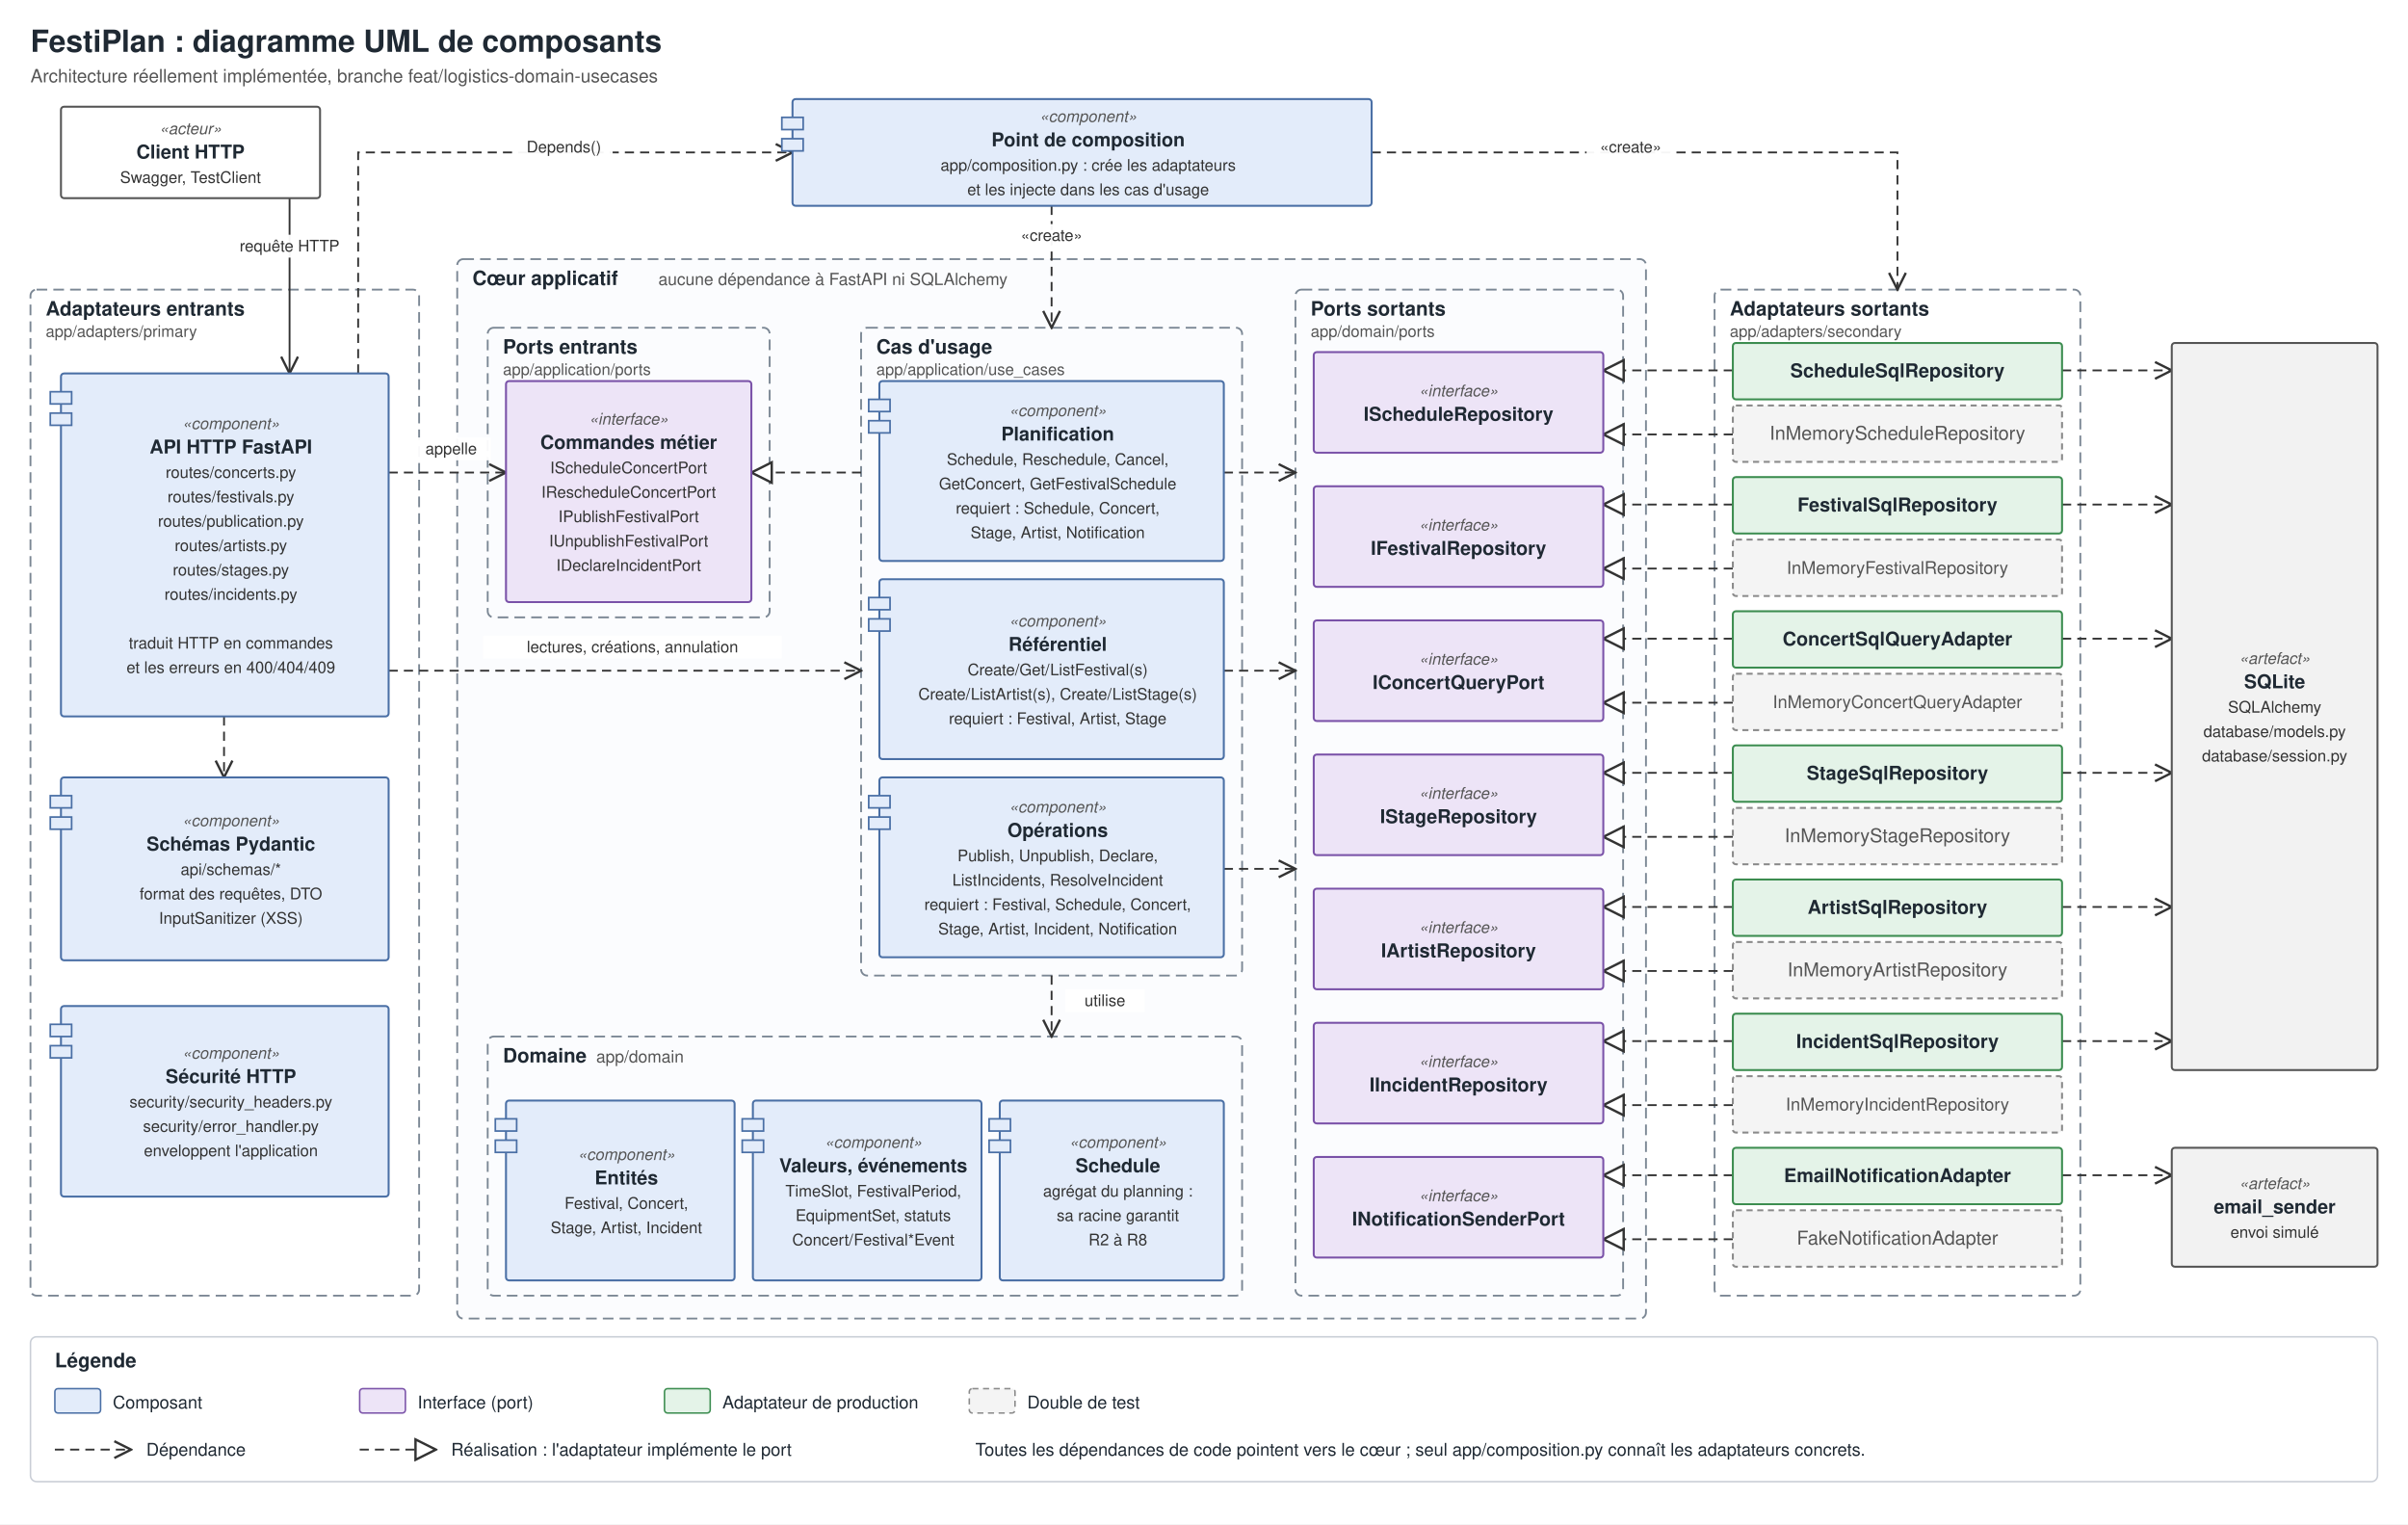
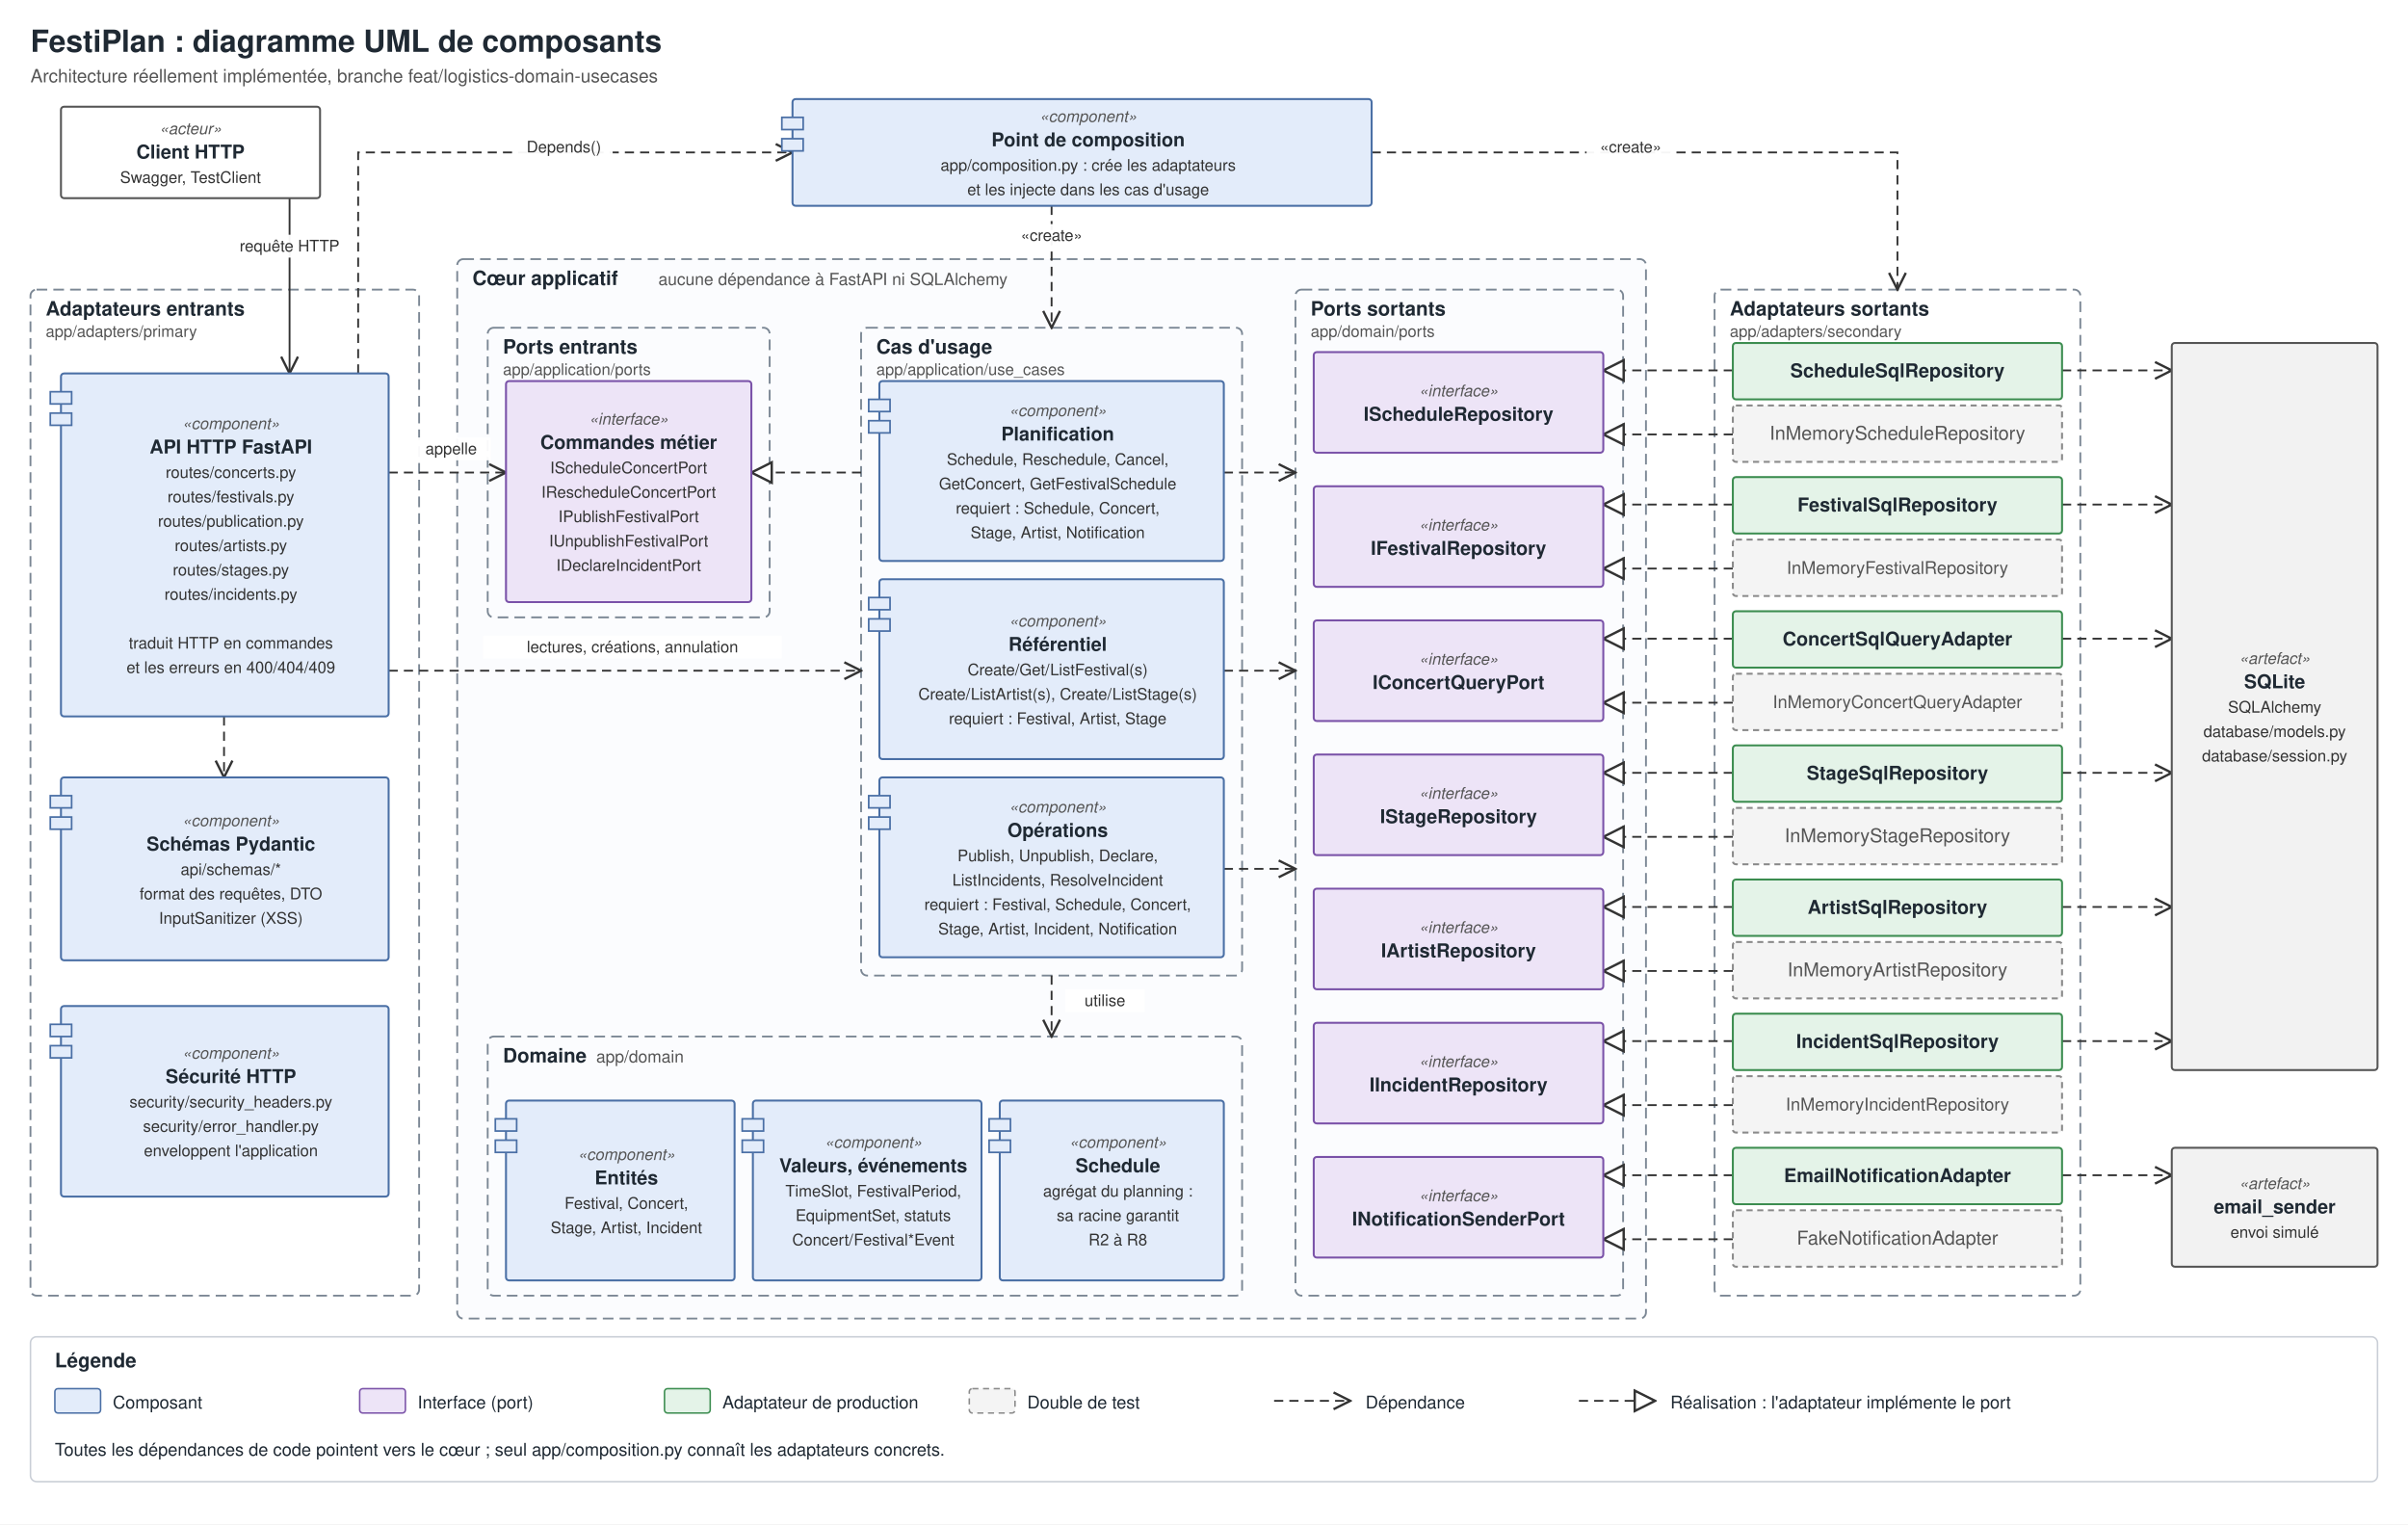
<svg xmlns="http://www.w3.org/2000/svg" viewBox="0 0 1580 1000" width="1580" height="1000" font-family="Segoe UI, Helvetica, Arial, sans-serif">
  <defs>
    <marker id="open" viewBox="0 0 12 12" refX="11" refY="6" markerWidth="11" markerHeight="11" orient="auto">
      <path d="M1,1 L11,6 L1,11" fill="none" stroke="#333" stroke-width="1.4" />
    </marker>
    <marker id="tri" viewBox="0 0 14 14" refX="13" refY="7" markerWidth="13" markerHeight="13" orient="auto">
      <path d="M1,1 L13,7 L1,13 Z" fill="#fff" stroke="#333" stroke-width="1.4" />
    </marker>
  </defs>
  <rect width="1580" height="1000" fill="#ffffff" />
  <text x="20" y="34" font-size="20" font-weight="bold" font-style="normal" fill="#1f2933" text-anchor="start">FestiPlan : diagramme UML de composants</text>
  <text x="20" y="54" font-size="12" font-weight="normal" font-style="normal" fill="#555555" text-anchor="start">Architecture réellement implémentée, branche feat/logistics-domain-usecases</text>
  <rect x="20" y="190" width="255" height="660" rx="4" fill="none" stroke="#7b8794" stroke-width="1.2" stroke-dasharray="7 4" />
  <text x="30" y="207" font-size="13" font-weight="bold" font-style="normal" fill="#1f2933" text-anchor="start">Adaptateurs entrants</text>
  <text x="30" y="221" font-size="10.5" font-weight="normal" font-style="normal" fill="#555555" text-anchor="start">app/adapters/primary</text>
  <rect x="300" y="170" width="780" height="695" rx="4" fill="#fbfcfe" stroke="#7b8794" stroke-width="1.2" stroke-dasharray="7 4" />
  <text x="310" y="187" font-size="13" font-weight="bold" font-style="normal" fill="#1f2933" text-anchor="start">Cœur applicatif</text>
  <text x="432.0" y="187" font-size="11" font-weight="normal" font-style="normal" fill="#555555" text-anchor="start">aucune dépendance à FastAPI ni SQLAlchemy</text>
  <rect x="320" y="215" width="185" height="190" rx="4" fill="none" stroke="#7b8794" stroke-width="1.2" stroke-dasharray="7 4" />
  <text x="330" y="232" font-size="13" font-weight="bold" font-style="normal" fill="#1f2933" text-anchor="start">Ports entrants</text>
  <text x="330" y="246" font-size="10.5" font-weight="normal" font-style="normal" fill="#555555" text-anchor="start">app/application/ports</text>
  <rect x="565" y="215" width="250" height="425" rx="4" fill="none" stroke="#7b8794" stroke-width="1.2" stroke-dasharray="7 4" />
  <text x="575" y="232" font-size="13" font-weight="bold" font-style="normal" fill="#1f2933" text-anchor="start">Cas d'usage</text>
  <text x="575" y="246" font-size="10.5" font-weight="normal" font-style="normal" fill="#555555" text-anchor="start">app/application/use_cases</text>
  <rect x="320" y="680" width="495" height="170" rx="4" fill="none" stroke="#7b8794" stroke-width="1.2" stroke-dasharray="7 4" />
  <text x="330" y="697" font-size="13" font-weight="bold" font-style="normal" fill="#1f2933" text-anchor="start">Domaine</text>
  <text x="391.2" y="697" font-size="11" font-weight="normal" font-style="normal" fill="#555555" text-anchor="start">app/domain</text>
  <rect x="850" y="190" width="215" height="660" rx="4" fill="none" stroke="#7b8794" stroke-width="1.2" stroke-dasharray="7 4" />
  <text x="860" y="207" font-size="13" font-weight="bold" font-style="normal" fill="#1f2933" text-anchor="start">Ports sortants</text>
  <text x="860" y="221" font-size="10.5" font-weight="normal" font-style="normal" fill="#555555" text-anchor="start">app/domain/ports</text>
  <rect x="1125" y="190" width="240" height="660" rx="4" fill="none" stroke="#7b8794" stroke-width="1.2" stroke-dasharray="7 4" />
  <text x="1135" y="207" font-size="13" font-weight="bold" font-style="normal" fill="#1f2933" text-anchor="start">Adaptateurs sortants</text>
  <text x="1135" y="221" font-size="10.5" font-weight="normal" font-style="normal" fill="#555555" text-anchor="start">app/adapters/secondary</text>
  <polyline points="1137,243 1052,243" fill="none" stroke="#333" stroke-width="1.2" stroke-dasharray="6 4" marker-end="url(#tri)" />
  <polyline points="1137,285 1052,285" fill="none" stroke="#333" stroke-width="1.2" stroke-dasharray="6 4" marker-end="url(#tri)" />
  <polyline points="1137,331 1052,331" fill="none" stroke="#333" stroke-width="1.2" stroke-dasharray="6 4" marker-end="url(#tri)" />
  <polyline points="1137,373 1052,373" fill="none" stroke="#333" stroke-width="1.2" stroke-dasharray="6 4" marker-end="url(#tri)" />
  <polyline points="1137,419 1052,419" fill="none" stroke="#333" stroke-width="1.2" stroke-dasharray="6 4" marker-end="url(#tri)" />
  <polyline points="1137,461 1052,461" fill="none" stroke="#333" stroke-width="1.2" stroke-dasharray="6 4" marker-end="url(#tri)" />
  <polyline points="1137,507 1052,507" fill="none" stroke="#333" stroke-width="1.2" stroke-dasharray="6 4" marker-end="url(#tri)" />
  <polyline points="1137,549 1052,549" fill="none" stroke="#333" stroke-width="1.2" stroke-dasharray="6 4" marker-end="url(#tri)" />
  <polyline points="1137,595 1052,595" fill="none" stroke="#333" stroke-width="1.2" stroke-dasharray="6 4" marker-end="url(#tri)" />
  <polyline points="1137,637 1052,637" fill="none" stroke="#333" stroke-width="1.2" stroke-dasharray="6 4" marker-end="url(#tri)" />
  <polyline points="1137,683 1052,683" fill="none" stroke="#333" stroke-width="1.2" stroke-dasharray="6 4" marker-end="url(#tri)" />
  <polyline points="1137,725 1052,725" fill="none" stroke="#333" stroke-width="1.2" stroke-dasharray="6 4" marker-end="url(#tri)" />
  <polyline points="1137,771 1052,771" fill="none" stroke="#333" stroke-width="1.2" stroke-dasharray="6 4" marker-end="url(#tri)" />
  <polyline points="1137,813 1052,813" fill="none" stroke="#333" stroke-width="1.2" stroke-dasharray="6 4" marker-end="url(#tri)" />
  <polyline points="1353,243 1425,243" fill="none" stroke="#333" stroke-width="1.2" stroke-dasharray="6 4" marker-end="url(#open)" />
  <polyline points="1353,331 1425,331" fill="none" stroke="#333" stroke-width="1.2" stroke-dasharray="6 4" marker-end="url(#open)" />
  <polyline points="1353,419 1425,419" fill="none" stroke="#333" stroke-width="1.2" stroke-dasharray="6 4" marker-end="url(#open)" />
  <polyline points="1353,507 1425,507" fill="none" stroke="#333" stroke-width="1.2" stroke-dasharray="6 4" marker-end="url(#open)" />
  <polyline points="1353,595 1425,595" fill="none" stroke="#333" stroke-width="1.2" stroke-dasharray="6 4" marker-end="url(#open)" />
  <polyline points="1353,683 1425,683" fill="none" stroke="#333" stroke-width="1.2" stroke-dasharray="6 4" marker-end="url(#open)" />
  <polyline points="1353,771 1425,771" fill="none" stroke="#333" stroke-width="1.2" stroke-dasharray="6 4" marker-end="url(#open)" />
  <polyline points="190,130 190,245" fill="none" stroke="#333" stroke-width="1.2" marker-end="url(#open)" />
  <polyline points="235,245 235,100 520,100" fill="none" stroke="#333" stroke-width="1.2" stroke-dasharray="6 4" marker-end="url(#open)" />
  <polyline points="255,310 332,310" fill="none" stroke="#333" stroke-width="1.2" stroke-dasharray="6 4" marker-end="url(#open)" />
  <polyline points="255,440 565,440" fill="none" stroke="#333" stroke-width="1.2" stroke-dasharray="6 4" marker-end="url(#open)" />
  <polyline points="147,470 147,510" fill="none" stroke="#333" stroke-width="1.2" stroke-dasharray="6 4" marker-end="url(#open)" />
  <polyline points="565,310 493,310" fill="none" stroke="#333" stroke-width="1.2" stroke-dasharray="6 4" marker-end="url(#tri)" />
  <polyline points="690,135 690,215" fill="none" stroke="#333" stroke-width="1.2" stroke-dasharray="6 4" marker-end="url(#open)" />
  <polyline points="900,100 1245,100 1245,190" fill="none" stroke="#333" stroke-width="1.2" stroke-dasharray="6 4" marker-end="url(#open)" />
  <polyline points="803,310 850,310" fill="none" stroke="#333" stroke-width="1.2" stroke-dasharray="6 4" marker-end="url(#open)" />
  <polyline points="803,440 850,440" fill="none" stroke="#333" stroke-width="1.2" stroke-dasharray="6 4" marker-end="url(#open)" />
  <polyline points="803,570 850,570" fill="none" stroke="#333" stroke-width="1.2" stroke-dasharray="6 4" marker-end="url(#open)" />
  <polyline points="690,640 690,680" fill="none" stroke="#333" stroke-width="1.2" stroke-dasharray="6 4" marker-end="url(#open)" />
  <rect x="40" y="70" width="170" height="60" rx="2" fill="#ffffff" stroke="#555555" stroke-width="1.3" />
  <text x="125.0" y="88.0" font-size="10.5" font-weight="normal" font-style="italic" fill="#555555" text-anchor="middle">«acteur»</text>
  <text x="125.0" y="104.0" font-size="12.5" font-weight="bold" font-style="normal" fill="#1f2933" text-anchor="middle">Client HTTP</text>
  <text x="125.0" y="120.0" font-size="10.5" font-weight="normal" font-style="normal" fill="#333333" text-anchor="middle">Swagger, TestClient</text>
  <rect x="520" y="65" width="380" height="70" rx="2" fill="#e3ecfa" stroke="#4a6fa5" stroke-width="1.3" />
  <rect x="513" y="77" width="14" height="8" fill="#e3ecfa" stroke="#4a6fa5" stroke-width="1.1" />
  <rect x="513" y="91" width="14" height="8" fill="#e3ecfa" stroke="#4a6fa5" stroke-width="1.1" />
  <text x="714.0" y="80.0" font-size="10.5" font-weight="normal" font-style="italic" fill="#555555" text-anchor="middle">«component»</text>
  <text x="714.0" y="96.0" font-size="12.5" font-weight="bold" font-style="normal" fill="#1f2933" text-anchor="middle">Point de composition</text>
  <text x="714.0" y="112.0" font-size="10.5" font-weight="normal" font-style="normal" fill="#333333" text-anchor="middle">app/composition.py : crée les adaptateurs</text>
  <text x="714.0" y="128.0" font-size="10.5" font-weight="normal" font-style="normal" fill="#333333" text-anchor="middle">et les injecte dans les cas d'usage</text>
  <rect x="40" y="245" width="215" height="225" rx="2" fill="#e3ecfa" stroke="#4a6fa5" stroke-width="1.3" />
  <rect x="33" y="257" width="14" height="8" fill="#e3ecfa" stroke="#4a6fa5" stroke-width="1.1" />
  <rect x="33" y="271" width="14" height="8" fill="#e3ecfa" stroke="#4a6fa5" stroke-width="1.1" />
  <text x="151.5" y="281.5" font-size="10.5" font-weight="normal" font-style="italic" fill="#555555" text-anchor="middle">«component»</text>
  <text x="151.5" y="297.5" font-size="12.5" font-weight="bold" font-style="normal" fill="#1f2933" text-anchor="middle">API HTTP FastAPI</text>
  <text x="151.5" y="313.5" font-size="10.5" font-weight="normal" font-style="normal" fill="#333333" text-anchor="middle">routes/concerts.py</text>
  <text x="151.5" y="329.5" font-size="10.5" font-weight="normal" font-style="normal" fill="#333333" text-anchor="middle">routes/festivals.py</text>
  <text x="151.5" y="345.5" font-size="10.5" font-weight="normal" font-style="normal" fill="#333333" text-anchor="middle">routes/publication.py</text>
  <text x="151.5" y="361.5" font-size="10.5" font-weight="normal" font-style="normal" fill="#333333" text-anchor="middle">routes/artists.py</text>
  <text x="151.5" y="377.5" font-size="10.5" font-weight="normal" font-style="normal" fill="#333333" text-anchor="middle">routes/stages.py</text>
  <text x="151.5" y="393.5" font-size="10.5" font-weight="normal" font-style="normal" fill="#333333" text-anchor="middle">routes/incidents.py</text>
  <text x="151.5" y="425.5" font-size="10.5" font-weight="normal" font-style="normal" fill="#333333" text-anchor="middle">traduit HTTP en commandes</text>
  <text x="151.5" y="441.5" font-size="10.5" font-weight="normal" font-style="normal" fill="#333333" text-anchor="middle">et les erreurs en 400/404/409</text>
  <rect x="40" y="510" width="215" height="120" rx="2" fill="#e3ecfa" stroke="#4a6fa5" stroke-width="1.3" />
  <rect x="33" y="522" width="14" height="8" fill="#e3ecfa" stroke="#4a6fa5" stroke-width="1.1" />
  <rect x="33" y="536" width="14" height="8" fill="#e3ecfa" stroke="#4a6fa5" stroke-width="1.1" />
  <text x="151.5" y="542.0" font-size="10.5" font-weight="normal" font-style="italic" fill="#555555" text-anchor="middle">«component»</text>
  <text x="151.5" y="558.0" font-size="12.5" font-weight="bold" font-style="normal" fill="#1f2933" text-anchor="middle">Schémas Pydantic</text>
  <text x="151.5" y="574.0" font-size="10.5" font-weight="normal" font-style="normal" fill="#333333" text-anchor="middle">api/schemas/*</text>
  <text x="151.5" y="590.0" font-size="10.5" font-weight="normal" font-style="normal" fill="#333333" text-anchor="middle">format des requêtes, DTO</text>
  <text x="151.5" y="606.0" font-size="10.5" font-weight="normal" font-style="normal" fill="#333333" text-anchor="middle">InputSanitizer (XSS)</text>
  <rect x="40" y="660" width="215" height="125" rx="2" fill="#e3ecfa" stroke="#4a6fa5" stroke-width="1.3" />
  <rect x="33" y="672" width="14" height="8" fill="#e3ecfa" stroke="#4a6fa5" stroke-width="1.1" />
  <rect x="33" y="686" width="14" height="8" fill="#e3ecfa" stroke="#4a6fa5" stroke-width="1.1" />
  <text x="151.5" y="694.5" font-size="10.5" font-weight="normal" font-style="italic" fill="#555555" text-anchor="middle">«component»</text>
  <text x="151.5" y="710.5" font-size="12.5" font-weight="bold" font-style="normal" fill="#1f2933" text-anchor="middle">Sécurité HTTP</text>
  <text x="151.5" y="726.5" font-size="10.5" font-weight="normal" font-style="normal" fill="#333333" text-anchor="middle">security/security_headers.py</text>
  <text x="151.5" y="742.5" font-size="10.5" font-weight="normal" font-style="normal" fill="#333333" text-anchor="middle">security/error_handler.py</text>
  <text x="151.5" y="758.5" font-size="10.5" font-weight="normal" font-style="normal" fill="#333333" text-anchor="middle">enveloppent l'application</text>
  <rect x="332" y="250" width="161" height="145" rx="2" fill="#ede4f7" stroke="#7a52a8" stroke-width="1.3" />
  <text x="412.5" y="278.5" font-size="10.5" font-weight="normal" font-style="italic" fill="#555555" text-anchor="middle">«interface»</text>
  <text x="412.5" y="294.5" font-size="12.5" font-weight="bold" font-style="normal" fill="#1f2933" text-anchor="middle">Commandes métier</text>
  <text x="412.5" y="310.5" font-size="10.5" font-weight="normal" font-style="normal" fill="#333333" text-anchor="middle">IScheduleConcertPort</text>
  <text x="412.5" y="326.5" font-size="10.5" font-weight="normal" font-style="normal" fill="#333333" text-anchor="middle">IRescheduleConcertPort</text>
  <text x="412.5" y="342.5" font-size="10.5" font-weight="normal" font-style="normal" fill="#333333" text-anchor="middle">IPublishFestivalPort</text>
  <text x="412.5" y="358.5" font-size="10.5" font-weight="normal" font-style="normal" fill="#333333" text-anchor="middle">IUnpublishFestivalPort</text>
  <text x="412.5" y="374.5" font-size="10.5" font-weight="normal" font-style="normal" fill="#333333" text-anchor="middle">IDeclareIncidentPort</text>
  <rect x="577" y="250" width="226" height="118" rx="2" fill="#e3ecfa" stroke="#4a6fa5" stroke-width="1.3" />
  <rect x="570" y="262" width="14" height="8" fill="#e3ecfa" stroke="#4a6fa5" stroke-width="1.1" />
  <rect x="570" y="276" width="14" height="8" fill="#e3ecfa" stroke="#4a6fa5" stroke-width="1.1" />
  <text x="694.0" y="273.0" font-size="10.5" font-weight="normal" font-style="italic" fill="#555555" text-anchor="middle">«component»</text>
  <text x="694.0" y="289.0" font-size="12.5" font-weight="bold" font-style="normal" fill="#1f2933" text-anchor="middle">Planification</text>
  <text x="694.0" y="305.0" font-size="10.5" font-weight="normal" font-style="normal" fill="#333333" text-anchor="middle">Schedule, Reschedule, Cancel,</text>
  <text x="694.0" y="321.0" font-size="10.5" font-weight="normal" font-style="normal" fill="#333333" text-anchor="middle">GetConcert, GetFestivalSchedule</text>
  <text x="694.0" y="337.0" font-size="10.5" font-weight="normal" font-style="normal" fill="#333333" text-anchor="middle">requiert : Schedule, Concert,</text>
  <text x="694.0" y="353.0" font-size="10.5" font-weight="normal" font-style="normal" fill="#333333" text-anchor="middle">Stage, Artist, Notification</text>
  <rect x="577" y="380" width="226" height="118" rx="2" fill="#e3ecfa" stroke="#4a6fa5" stroke-width="1.3" />
  <rect x="570" y="392" width="14" height="8" fill="#e3ecfa" stroke="#4a6fa5" stroke-width="1.1" />
  <rect x="570" y="406" width="14" height="8" fill="#e3ecfa" stroke="#4a6fa5" stroke-width="1.1" />
  <text x="694.0" y="411.0" font-size="10.5" font-weight="normal" font-style="italic" fill="#555555" text-anchor="middle">«component»</text>
  <text x="694.0" y="427.0" font-size="12.5" font-weight="bold" font-style="normal" fill="#1f2933" text-anchor="middle">Référentiel</text>
  <text x="694.0" y="443.0" font-size="10.5" font-weight="normal" font-style="normal" fill="#333333" text-anchor="middle">Create/Get/ListFestival(s)</text>
  <text x="694.0" y="459.0" font-size="10.5" font-weight="normal" font-style="normal" fill="#333333" text-anchor="middle">Create/ListArtist(s), Create/ListStage(s)</text>
  <text x="694.0" y="475.0" font-size="10.5" font-weight="normal" font-style="normal" fill="#333333" text-anchor="middle">requiert : Festival, Artist, Stage</text>
  <rect x="577" y="510" width="226" height="118" rx="2" fill="#e3ecfa" stroke="#4a6fa5" stroke-width="1.3" />
  <rect x="570" y="522" width="14" height="8" fill="#e3ecfa" stroke="#4a6fa5" stroke-width="1.1" />
  <rect x="570" y="536" width="14" height="8" fill="#e3ecfa" stroke="#4a6fa5" stroke-width="1.1" />
  <text x="694.0" y="533.0" font-size="10.5" font-weight="normal" font-style="italic" fill="#555555" text-anchor="middle">«component»</text>
  <text x="694.0" y="549.0" font-size="12.5" font-weight="bold" font-style="normal" fill="#1f2933" text-anchor="middle">Opérations</text>
  <text x="694.0" y="565.0" font-size="10.5" font-weight="normal" font-style="normal" fill="#333333" text-anchor="middle">Publish, Unpublish, Declare,</text>
  <text x="694.0" y="581.0" font-size="10.5" font-weight="normal" font-style="normal" fill="#333333" text-anchor="middle">ListIncidents, ResolveIncident</text>
  <text x="694.0" y="597.0" font-size="10.5" font-weight="normal" font-style="normal" fill="#333333" text-anchor="middle">requiert : Festival, Schedule, Concert,</text>
  <text x="694.0" y="613.0" font-size="10.5" font-weight="normal" font-style="normal" fill="#333333" text-anchor="middle">Stage, Artist, Incident, Notification</text>
  <rect x="332" y="722" width="150" height="118" rx="2" fill="#e3ecfa" stroke="#4a6fa5" stroke-width="1.3" />
  <rect x="325" y="734" width="14" height="8" fill="#e3ecfa" stroke="#4a6fa5" stroke-width="1.1" />
  <rect x="325" y="748" width="14" height="8" fill="#e3ecfa" stroke="#4a6fa5" stroke-width="1.1" />
  <text x="411.0" y="761.0" font-size="10.5" font-weight="normal" font-style="italic" fill="#555555" text-anchor="middle">«component»</text>
  <text x="411.0" y="777.0" font-size="12.5" font-weight="bold" font-style="normal" fill="#1f2933" text-anchor="middle">Entités</text>
  <text x="411.0" y="793.0" font-size="10.5" font-weight="normal" font-style="normal" fill="#333333" text-anchor="middle">Festival, Concert,</text>
  <text x="411.0" y="809.0" font-size="10.5" font-weight="normal" font-style="normal" fill="#333333" text-anchor="middle">Stage, Artist, Incident</text>
  <rect x="494" y="722" width="150" height="118" rx="2" fill="#e3ecfa" stroke="#4a6fa5" stroke-width="1.3" />
  <rect x="487" y="734" width="14" height="8" fill="#e3ecfa" stroke="#4a6fa5" stroke-width="1.1" />
  <rect x="487" y="748" width="14" height="8" fill="#e3ecfa" stroke="#4a6fa5" stroke-width="1.1" />
  <text x="573.0" y="753.0" font-size="10.5" font-weight="normal" font-style="italic" fill="#555555" text-anchor="middle">«component»</text>
  <text x="573.0" y="769.0" font-size="12.5" font-weight="bold" font-style="normal" fill="#1f2933" text-anchor="middle">Valeurs, événements</text>
  <text x="573.0" y="785.0" font-size="10.5" font-weight="normal" font-style="normal" fill="#333333" text-anchor="middle">TimeSlot, FestivalPeriod,</text>
  <text x="573.0" y="801.0" font-size="10.5" font-weight="normal" font-style="normal" fill="#333333" text-anchor="middle">EquipmentSet, statuts</text>
  <text x="573.0" y="817.0" font-size="10.5" font-weight="normal" font-style="normal" fill="#333333" text-anchor="middle">Concert/Festival*Event</text>
  <rect x="656" y="722" width="147" height="118" rx="2" fill="#e3ecfa" stroke="#4a6fa5" stroke-width="1.3" />
  <rect x="649" y="734" width="14" height="8" fill="#e3ecfa" stroke="#4a6fa5" stroke-width="1.1" />
  <rect x="649" y="748" width="14" height="8" fill="#e3ecfa" stroke="#4a6fa5" stroke-width="1.1" />
  <text x="733.5" y="753.0" font-size="10.5" font-weight="normal" font-style="italic" fill="#555555" text-anchor="middle">«component»</text>
  <text x="733.5" y="769.0" font-size="12.5" font-weight="bold" font-style="normal" fill="#1f2933" text-anchor="middle">Schedule</text>
  <text x="733.5" y="785.0" font-size="10.5" font-weight="normal" font-style="normal" fill="#333333" text-anchor="middle">agrégat du planning :</text>
  <text x="733.5" y="801.0" font-size="10.5" font-weight="normal" font-style="normal" fill="#333333" text-anchor="middle">sa racine garantit</text>
  <text x="733.5" y="817.0" font-size="10.5" font-weight="normal" font-style="normal" fill="#333333" text-anchor="middle">R2 à R8</text>
  <rect x="862" y="231" width="190" height="66" rx="2" fill="#ede4f7" stroke="#7a52a8" stroke-width="1.3" />
  <text x="957.0" y="260.0" font-size="10.5" font-weight="normal" font-style="italic" fill="#555555" text-anchor="middle">«interface»</text>
  <text x="957.0" y="276.0" font-size="12.5" font-weight="bold" font-style="normal" fill="#1f2933" text-anchor="middle">IScheduleRepository</text>
  <rect x="1137" y="225" width="216" height="37" rx="2" fill="#e4f3e8" stroke="#3c8d50" stroke-width="1.3" />
  <text x="1245.0" y="247.5" font-size="12.5" font-weight="bold" font-style="normal" fill="#1f2933" text-anchor="middle">ScheduleSqlRepository</text>
  <rect x="1137" y="266" width="216" height="37" rx="2" fill="#f4f4f4" stroke="#8a8a8a" stroke-width="1.3" stroke-dasharray="4 3" />
  <text x="1245.0" y="288.5" font-size="12.5" font-weight="normal" font-style="normal" fill="#555555" text-anchor="middle">InMemoryScheduleRepository</text>
  <rect x="862" y="319" width="190" height="66" rx="2" fill="#ede4f7" stroke="#7a52a8" stroke-width="1.3" />
  <text x="957.0" y="348.0" font-size="10.5" font-weight="normal" font-style="italic" fill="#555555" text-anchor="middle">«interface»</text>
  <text x="957.0" y="364.0" font-size="12.5" font-weight="bold" font-style="normal" fill="#1f2933" text-anchor="middle">IFestivalRepository</text>
  <rect x="1137" y="313" width="216" height="37" rx="2" fill="#e4f3e8" stroke="#3c8d50" stroke-width="1.3" />
  <text x="1245.0" y="335.5" font-size="12.5" font-weight="bold" font-style="normal" fill="#1f2933" text-anchor="middle">FestivalSqlRepository</text>
  <rect x="1137" y="354" width="216" height="37" rx="2" fill="#f4f4f4" stroke="#8a8a8a" stroke-width="1.3" stroke-dasharray="4 3" />
  <text x="1245.0" y="376.5" font-size="11.5" font-weight="normal" font-style="normal" fill="#555555" text-anchor="middle">InMemoryFestivalRepository</text>
  <rect x="862" y="407" width="190" height="66" rx="2" fill="#ede4f7" stroke="#7a52a8" stroke-width="1.3" />
  <text x="957.0" y="436.0" font-size="10.5" font-weight="normal" font-style="italic" fill="#555555" text-anchor="middle">«interface»</text>
  <text x="957.0" y="452.0" font-size="12.5" font-weight="bold" font-style="normal" fill="#1f2933" text-anchor="middle">IConcertQueryPort</text>
  <rect x="1137" y="401" width="216" height="37" rx="2" fill="#e4f3e8" stroke="#3c8d50" stroke-width="1.3" />
  <text x="1245.0" y="423.5" font-size="12.5" font-weight="bold" font-style="normal" fill="#1f2933" text-anchor="middle">ConcertSqlQueryAdapter</text>
  <rect x="1137" y="442" width="216" height="37" rx="2" fill="#f4f4f4" stroke="#8a8a8a" stroke-width="1.3" stroke-dasharray="4 3" />
  <text x="1245.0" y="464.5" font-size="11.5" font-weight="normal" font-style="normal" fill="#555555" text-anchor="middle">InMemoryConcertQueryAdapter</text>
  <rect x="862" y="495" width="190" height="66" rx="2" fill="#ede4f7" stroke="#7a52a8" stroke-width="1.3" />
  <text x="957.0" y="524.0" font-size="10.5" font-weight="normal" font-style="italic" fill="#555555" text-anchor="middle">«interface»</text>
  <text x="957.0" y="540.0" font-size="12.5" font-weight="bold" font-style="normal" fill="#1f2933" text-anchor="middle">IStageRepository</text>
  <rect x="1137" y="489" width="216" height="37" rx="2" fill="#e4f3e8" stroke="#3c8d50" stroke-width="1.3" />
  <text x="1245.0" y="511.5" font-size="12.5" font-weight="bold" font-style="normal" fill="#1f2933" text-anchor="middle">StageSqlRepository</text>
  <rect x="1137" y="530" width="216" height="37" rx="2" fill="#f4f4f4" stroke="#8a8a8a" stroke-width="1.3" stroke-dasharray="4 3" />
  <text x="1245.0" y="552.5" font-size="12.5" font-weight="normal" font-style="normal" fill="#555555" text-anchor="middle">InMemoryStageRepository</text>
  <rect x="862" y="583" width="190" height="66" rx="2" fill="#ede4f7" stroke="#7a52a8" stroke-width="1.3" />
  <text x="957.0" y="612.0" font-size="10.5" font-weight="normal" font-style="italic" fill="#555555" text-anchor="middle">«interface»</text>
  <text x="957.0" y="628.0" font-size="12.5" font-weight="bold" font-style="normal" fill="#1f2933" text-anchor="middle">IArtistRepository</text>
  <rect x="1137" y="577" width="216" height="37" rx="2" fill="#e4f3e8" stroke="#3c8d50" stroke-width="1.3" />
  <text x="1245.0" y="599.5" font-size="12.5" font-weight="bold" font-style="normal" fill="#1f2933" text-anchor="middle">ArtistSqlRepository</text>
  <rect x="1137" y="618" width="216" height="37" rx="2" fill="#f4f4f4" stroke="#8a8a8a" stroke-width="1.3" stroke-dasharray="4 3" />
  <text x="1245.0" y="640.5" font-size="12.5" font-weight="normal" font-style="normal" fill="#555555" text-anchor="middle">InMemoryArtistRepository</text>
  <rect x="862" y="671" width="190" height="66" rx="2" fill="#ede4f7" stroke="#7a52a8" stroke-width="1.3" />
  <text x="957.0" y="700.0" font-size="10.5" font-weight="normal" font-style="italic" fill="#555555" text-anchor="middle">«interface»</text>
  <text x="957.0" y="716.0" font-size="12.5" font-weight="bold" font-style="normal" fill="#1f2933" text-anchor="middle">IIncidentRepository</text>
  <rect x="1137" y="665" width="216" height="37" rx="2" fill="#e4f3e8" stroke="#3c8d50" stroke-width="1.3" />
  <text x="1245.0" y="687.5" font-size="12.5" font-weight="bold" font-style="normal" fill="#1f2933" text-anchor="middle">IncidentSqlRepository</text>
  <rect x="1137" y="706" width="216" height="37" rx="2" fill="#f4f4f4" stroke="#8a8a8a" stroke-width="1.3" stroke-dasharray="4 3" />
  <text x="1245.0" y="728.5" font-size="11.5" font-weight="normal" font-style="normal" fill="#555555" text-anchor="middle">InMemoryIncidentRepository</text>
  <rect x="862" y="759" width="190" height="66" rx="2" fill="#ede4f7" stroke="#7a52a8" stroke-width="1.3" />
  <text x="957.0" y="788.0" font-size="10.5" font-weight="normal" font-style="italic" fill="#555555" text-anchor="middle">«interface»</text>
  <text x="957.0" y="804.0" font-size="12.5" font-weight="bold" font-style="normal" fill="#1f2933" text-anchor="middle">INotificationSenderPort</text>
  <rect x="1137" y="753" width="216" height="37" rx="2" fill="#e4f3e8" stroke="#3c8d50" stroke-width="1.3" />
  <text x="1245.0" y="775.5" font-size="12.5" font-weight="bold" font-style="normal" fill="#1f2933" text-anchor="middle">EmailNotificationAdapter</text>
  <rect x="1137" y="794" width="216" height="37" rx="2" fill="#f4f4f4" stroke="#8a8a8a" stroke-width="1.3" stroke-dasharray="4 3" />
  <text x="1245.0" y="816.5" font-size="12.5" font-weight="normal" font-style="normal" fill="#555555" text-anchor="middle">FakeNotificationAdapter</text>
  <rect x="1425" y="225" width="135" height="477" rx="2" fill="#f2f2f2" stroke="#555555" stroke-width="1.3" />
  <text x="1492.5" y="435.5" font-size="10.5" font-weight="normal" font-style="italic" fill="#555555" text-anchor="middle">«artefact»</text>
  <text x="1492.5" y="451.5" font-size="12.5" font-weight="bold" font-style="normal" fill="#1f2933" text-anchor="middle">SQLite</text>
  <text x="1492.5" y="467.5" font-size="10.5" font-weight="normal" font-style="normal" fill="#333333" text-anchor="middle">SQLAlchemy</text>
  <text x="1492.5" y="483.5" font-size="10.5" font-weight="normal" font-style="normal" fill="#333333" text-anchor="middle">database/models.py</text>
  <text x="1492.5" y="499.5" font-size="10.5" font-weight="normal" font-style="normal" fill="#333333" text-anchor="middle">database/session.py</text>
  <rect x="1425" y="753" width="135" height="78" rx="2" fill="#f2f2f2" stroke="#555555" stroke-width="1.3" />
  <text x="1492.5" y="780.0" font-size="10.5" font-weight="normal" font-style="italic" fill="#555555" text-anchor="middle">«artefact»</text>
  <text x="1492.5" y="796.0" font-size="12.5" font-weight="bold" font-style="normal" fill="#1f2933" text-anchor="middle">email_sender</text>
  <text x="1492.5" y="812.0" font-size="10.5" font-weight="normal" font-style="normal" fill="#333333" text-anchor="middle">envoi simulé</text>
  <rect x="149.0" y="154" width="82" height="15" fill="#ffffff" fill-opacity="0.95" />
  <text x="190" y="165" font-size="10.5" font-weight="normal" font-style="normal" fill="#333333" text-anchor="middle">requête HTTP</text>
  <rect x="338.0" y="89" width="64" height="15" fill="#ffffff" fill-opacity="0.95" />
  <text x="370" y="100" font-size="10.5" font-weight="normal" font-style="normal" fill="#333333" text-anchor="middle">Depends()</text>
  <rect x="270.0" y="287" width="52" height="15" fill="#ffffff" fill-opacity="0.95" />
  <text x="296" y="298" font-size="10.5" font-weight="normal" font-style="normal" fill="#333333" text-anchor="middle">appelle</text>
  <rect x="317.0" y="417" width="196" height="15" fill="#ffffff" fill-opacity="0.95" />
  <text x="415" y="428" font-size="10.5" font-weight="normal" font-style="normal" fill="#333333" text-anchor="middle">lectures, créations, annulation</text>
  <rect x="661.0" y="147" width="58" height="15" fill="#ffffff" fill-opacity="0.95" />
  <text x="690" y="158" font-size="10.5" font-weight="normal" font-style="normal" fill="#333333" text-anchor="middle">«create»</text>
  <rect x="1041.0" y="89" width="58" height="15" fill="#ffffff" fill-opacity="0.95" />
  <text x="1070" y="100" font-size="10.5" font-weight="normal" font-style="normal" fill="#333333" text-anchor="middle">«create»</text>
  <rect x="699.0" y="649" width="52" height="15" fill="#ffffff" fill-opacity="0.95" />
  <text x="725" y="660" font-size="10.5" font-weight="normal" font-style="normal" fill="#333333" text-anchor="middle">utilise</text>
  <rect x="20" y="877" width="1540" height="95" rx="4" fill="#ffffff" stroke="#c9ced6" />
  <text x="36" y="897" font-size="13" font-weight="bold" font-style="normal" fill="#1f2933" text-anchor="start">Légende</text>
  <rect x="36" y="911" width="30" height="16" rx="2" fill="#e3ecfa" stroke="#4a6fa5" />
  <text x="74" y="924" font-size="11.5" font-weight="normal" font-style="normal" fill="#1f2933" text-anchor="start">Composant</text>
  <rect x="236" y="911" width="30" height="16" rx="2" fill="#ede4f7" stroke="#7a52a8" />
  <text x="274" y="924" font-size="11.5" font-weight="normal" font-style="normal" fill="#1f2933" text-anchor="start">Interface (port)</text>
  <rect x="436" y="911" width="30" height="16" rx="2" fill="#e4f3e8" stroke="#3c8d50" />
  <text x="474" y="924" font-size="11.5" font-weight="normal" font-style="normal" fill="#1f2933" text-anchor="start">Adaptateur de production</text>
  <rect x="636" y="911" width="30" height="16" rx="2" fill="#f4f4f4" stroke="#8a8a8a" stroke-dasharray="4 3" />
  <text x="674" y="924" font-size="11.5" font-weight="normal" font-style="normal" fill="#1f2933" text-anchor="start">Double de test</text>
-   <line x1="36" y1="951" x2="86" y2="951" stroke="#333" stroke-width="1.2" stroke-dasharray="6 4" marker-end="url(#open)" />
-   <text x="96" y="955" font-size="11.5" font-weight="normal" font-style="normal" fill="#1f2933" text-anchor="start">Dépendance</text>
-   <line x1="236" y1="951" x2="286" y2="951" stroke="#333" stroke-width="1.2" stroke-dasharray="6 4" marker-end="url(#tri)" />
-   <text x="296" y="955" font-size="11.5" font-weight="normal" font-style="normal" fill="#1f2933" text-anchor="start">Réalisation : l'adaptateur implémente le port</text>
-   <text x="640" y="955" font-size="11.5" font-weight="normal" font-style="normal" fill="#1f2933" text-anchor="start">Toutes les dépendances de code pointent vers le cœur ; seul app/composition.py connaît les adaptateurs concrets.</text>
+   <line x1="836" y1="919" x2="886" y2="919" stroke="#333" stroke-width="1.2" stroke-dasharray="6 4" marker-end="url(#open)" />
+   <text x="896" y="924" font-size="11.5" font-weight="normal" font-style="normal" fill="#1f2933" text-anchor="start">Dépendance</text>
+   <line x1="1036" y1="919" x2="1086" y2="919" stroke="#333" stroke-width="1.2" stroke-dasharray="6 4" marker-end="url(#tri)" />
+   <text x="1096" y="924" font-size="11.5" font-weight="normal" font-style="normal" fill="#1f2933" text-anchor="start">Réalisation : l'adaptateur implémente le port</text>
+   <text x="36" y="955" font-size="11.5" font-weight="normal" font-style="normal" fill="#1f2933" text-anchor="start">Toutes les dépendances de code pointent vers le cœur ; seul app/composition.py connaît les adaptateurs concrets.</text>
</svg>
